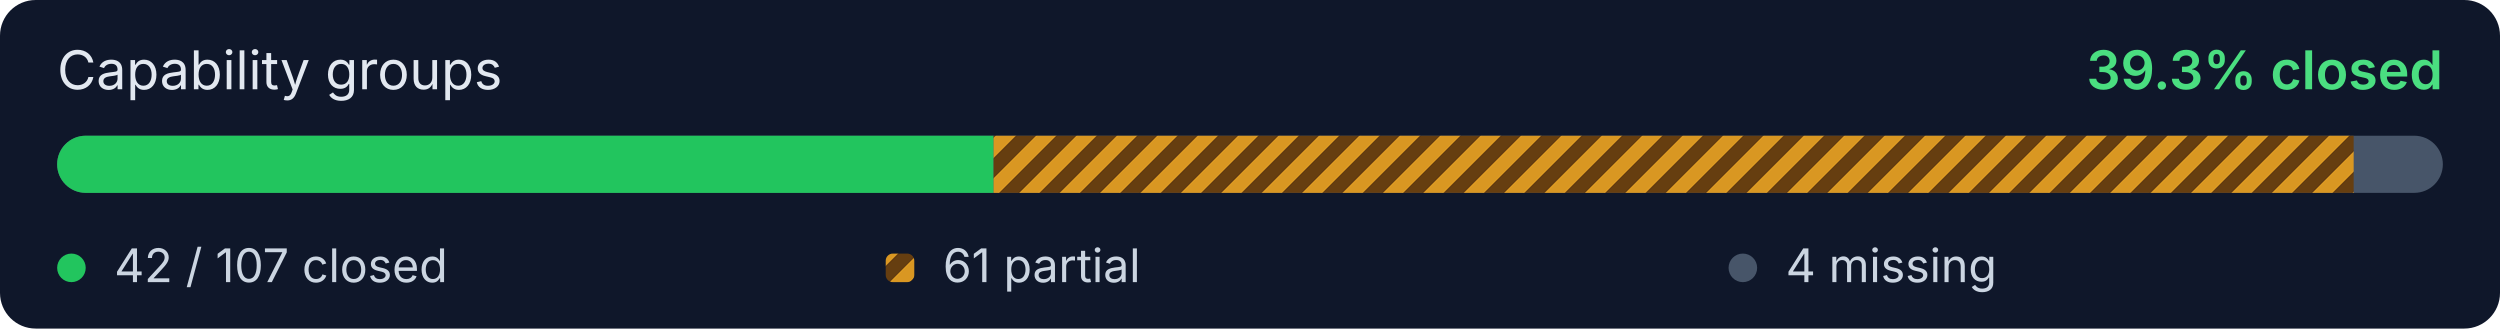
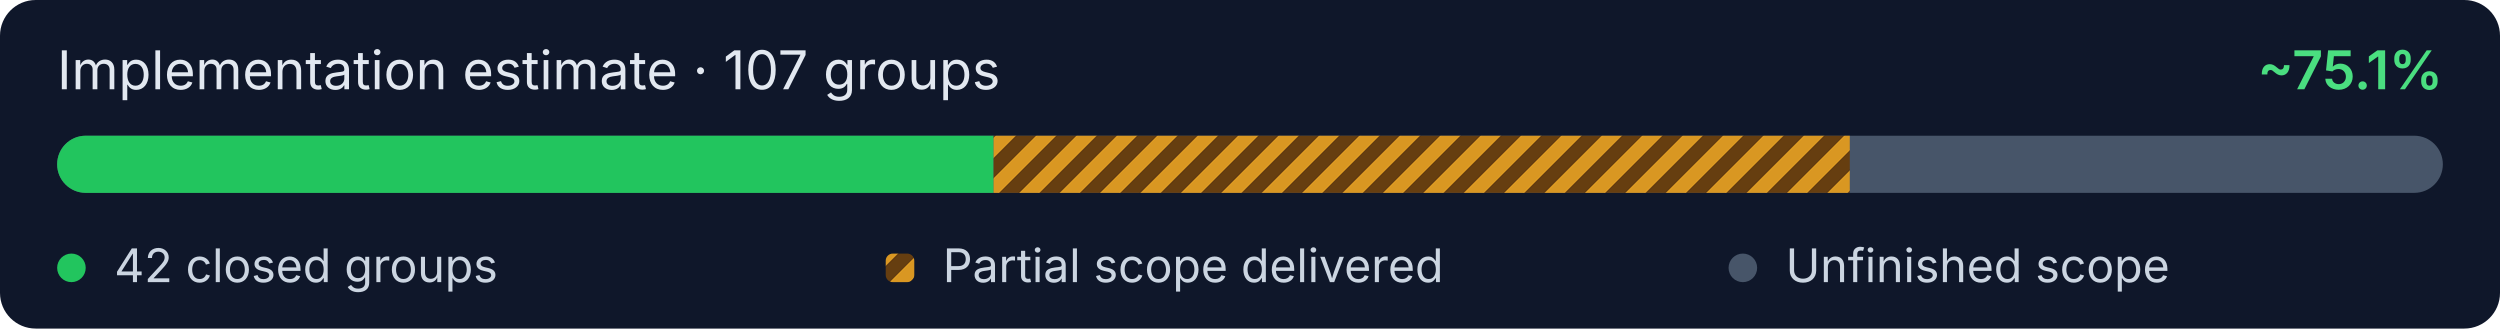
<svg xmlns="http://www.w3.org/2000/svg" width="700" height="92" viewBox="0 0 700 92" role="img" aria-labelledby="title description">
  <defs>
    <clipPath id="track">
      <rect x="16" y="38" width="668" height="16" rx="8" />
    </clipPath>
    <pattern id="partial" width="8" height="8" patternUnits="userSpaceOnUse" patternTransform="rotate(45)">
      <rect width="8" height="8" fill="#663e10" />
      <rect width="4" height="8" fill="#d99722" />
    </pattern>
  </defs>
  <rect width="700" height="92" rx="10" fill="#0f172a" />
  <g font-family="system-ui, -apple-system, BlinkMacSystemFont, 'Segoe UI', sans-serif">
-     <text x="16" y="25" font-size="15" fill="#e2e8f0">Capability groups</text>
-     <text x="684" y="25" text-anchor="end" font-size="15" font-weight="600" fill="#4ade80">39.3% closed</text>
+     <text x="16" y="25" font-size="15" fill="#e2e8f0">Implementation estimate · 107 groups</text>
+     <text x="684" y="25" text-anchor="end" font-size="15" font-weight="600" fill="#4ade80">~75.1%</text>
    <g clip-path="url(#track)">
      <rect x="16" y="38" width="668" height="16" fill="#475569" />
      <rect id="closed-segment" x="16" y="38" width="262.206" height="16" fill="#22c55e" />
-       <rect id="partial-segment" x="278.206" y="38" width="380.822" height="16" fill="url(#partial)" />
+       <rect id="partial-segment" x="278.206" y="38" width="239.731" height="16" fill="url(#partial)" />
    </g>
    <circle cx="20" cy="75" r="4" fill="#22c55e" />
-     <text x="32" y="79" font-size="13" fill="#cbd5e1">42 / 107 closed</text>
+     <text x="32" y="79" font-size="13" fill="#cbd5e1">42 closed groups</text>
    <rect x="248" y="71" width="8" height="8" rx="2" fill="url(#partial)" />
-     <text x="264" y="79" font-size="13" fill="#cbd5e1">61 partial</text>
+     <text x="264" y="79" font-size="13" fill="#cbd5e1">Partial scope delivered</text>
    <circle cx="488" cy="75" r="4" fill="#475569" />
-     <text x="500" y="79" font-size="13" fill="#cbd5e1">4 missing</text>
+     <text x="500" y="79" font-size="13" fill="#cbd5e1">Unfinished scope</text>
  </g>
</svg>
